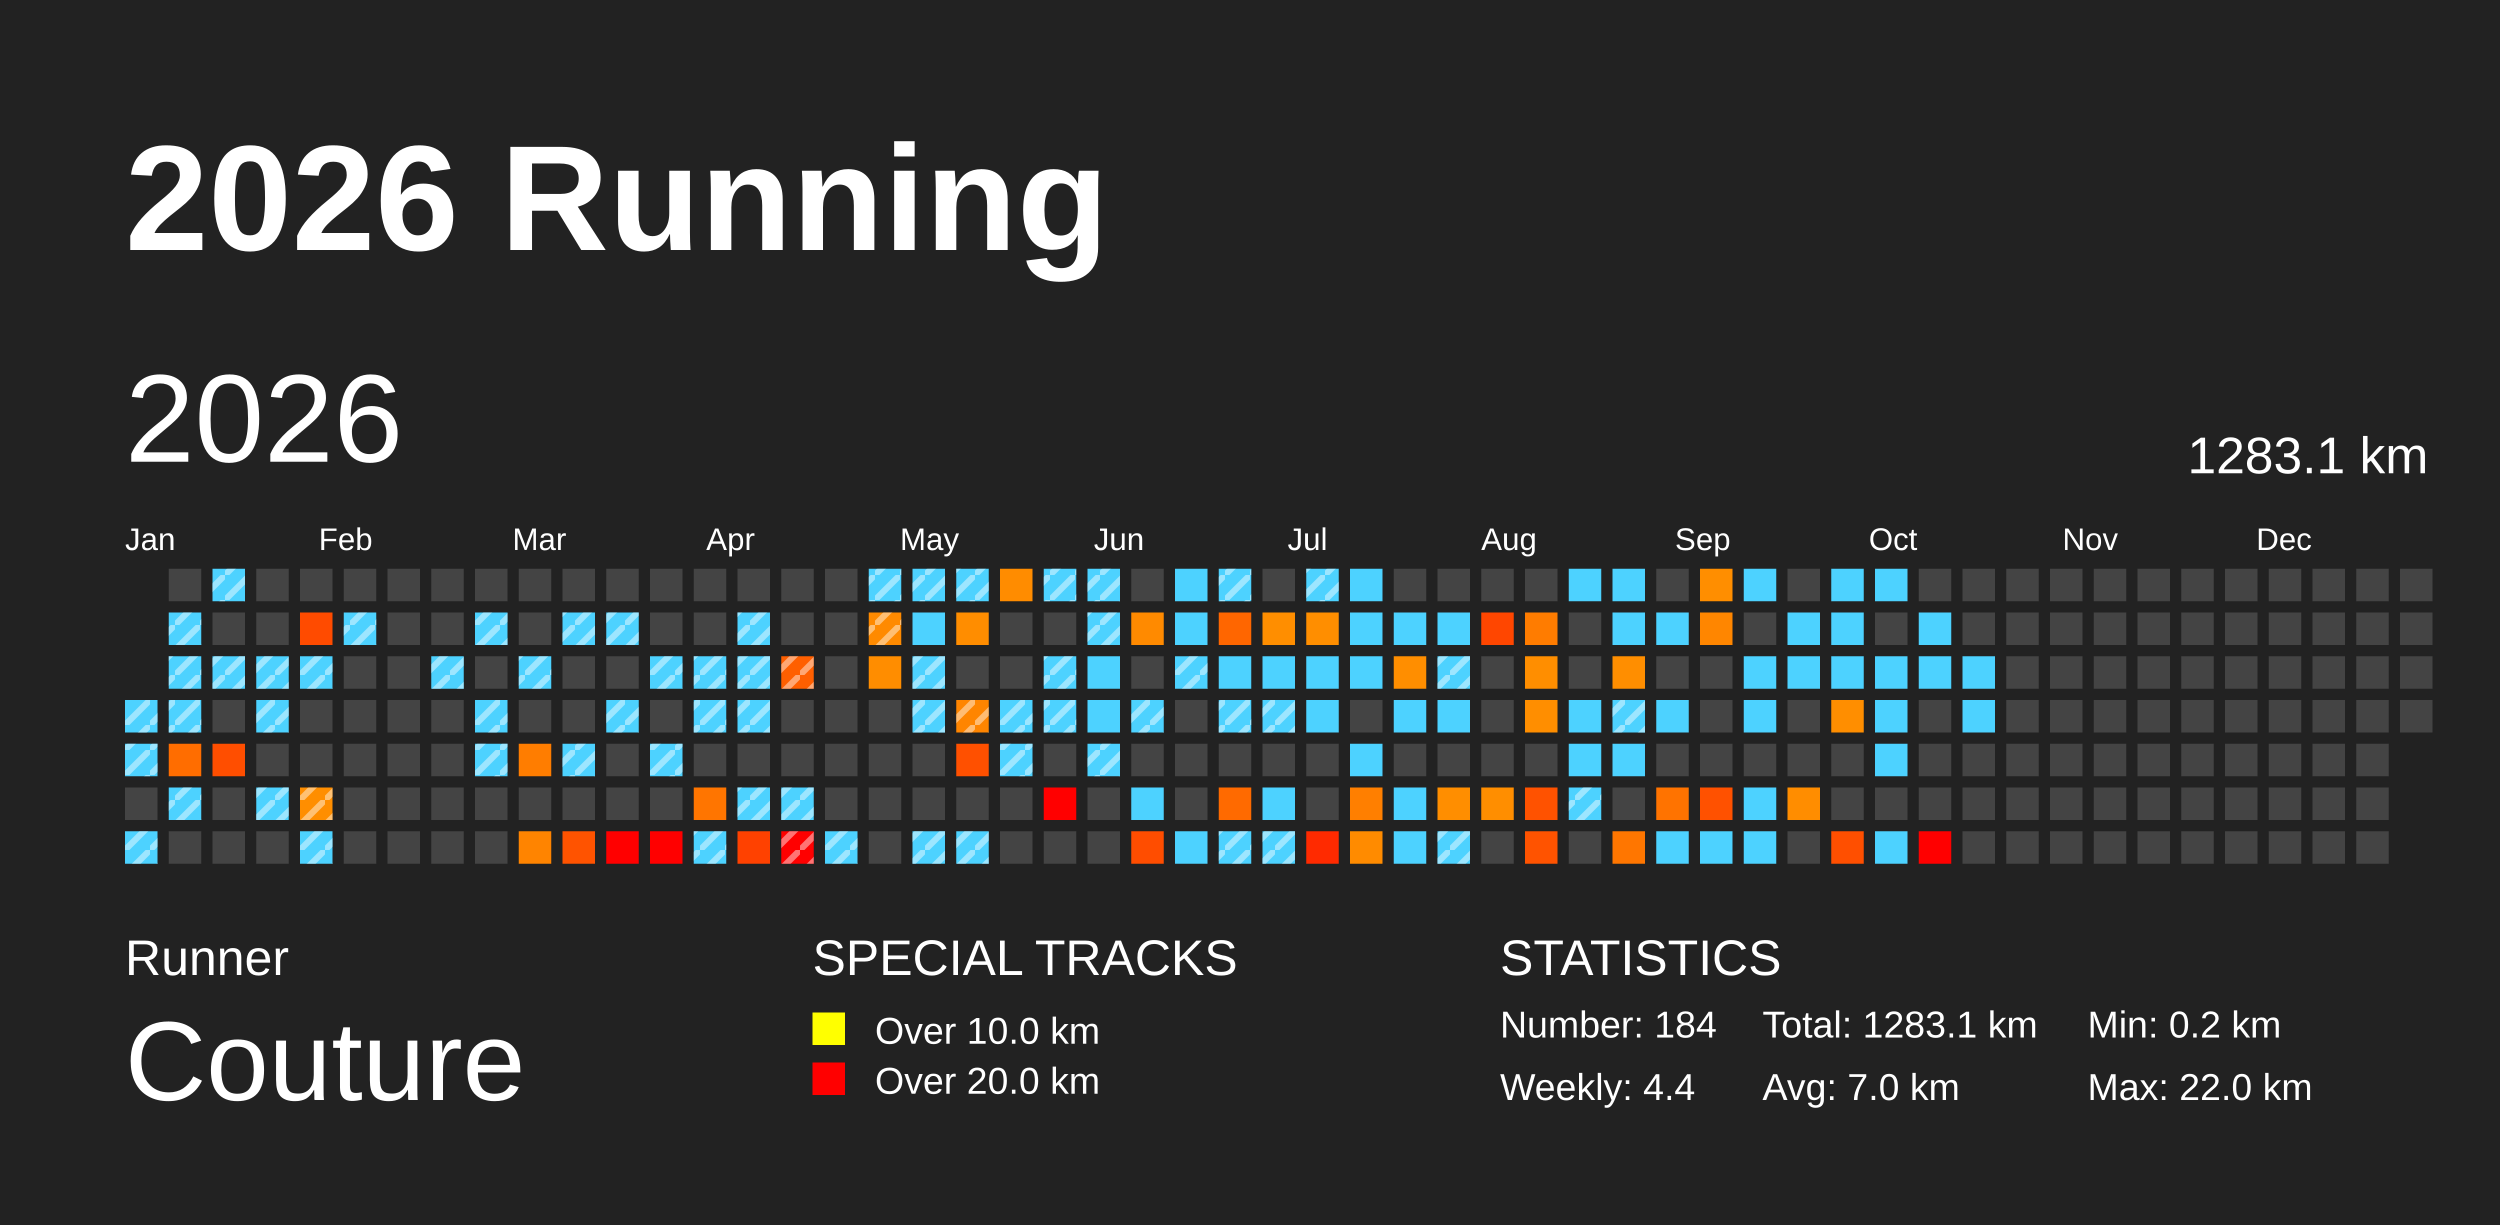
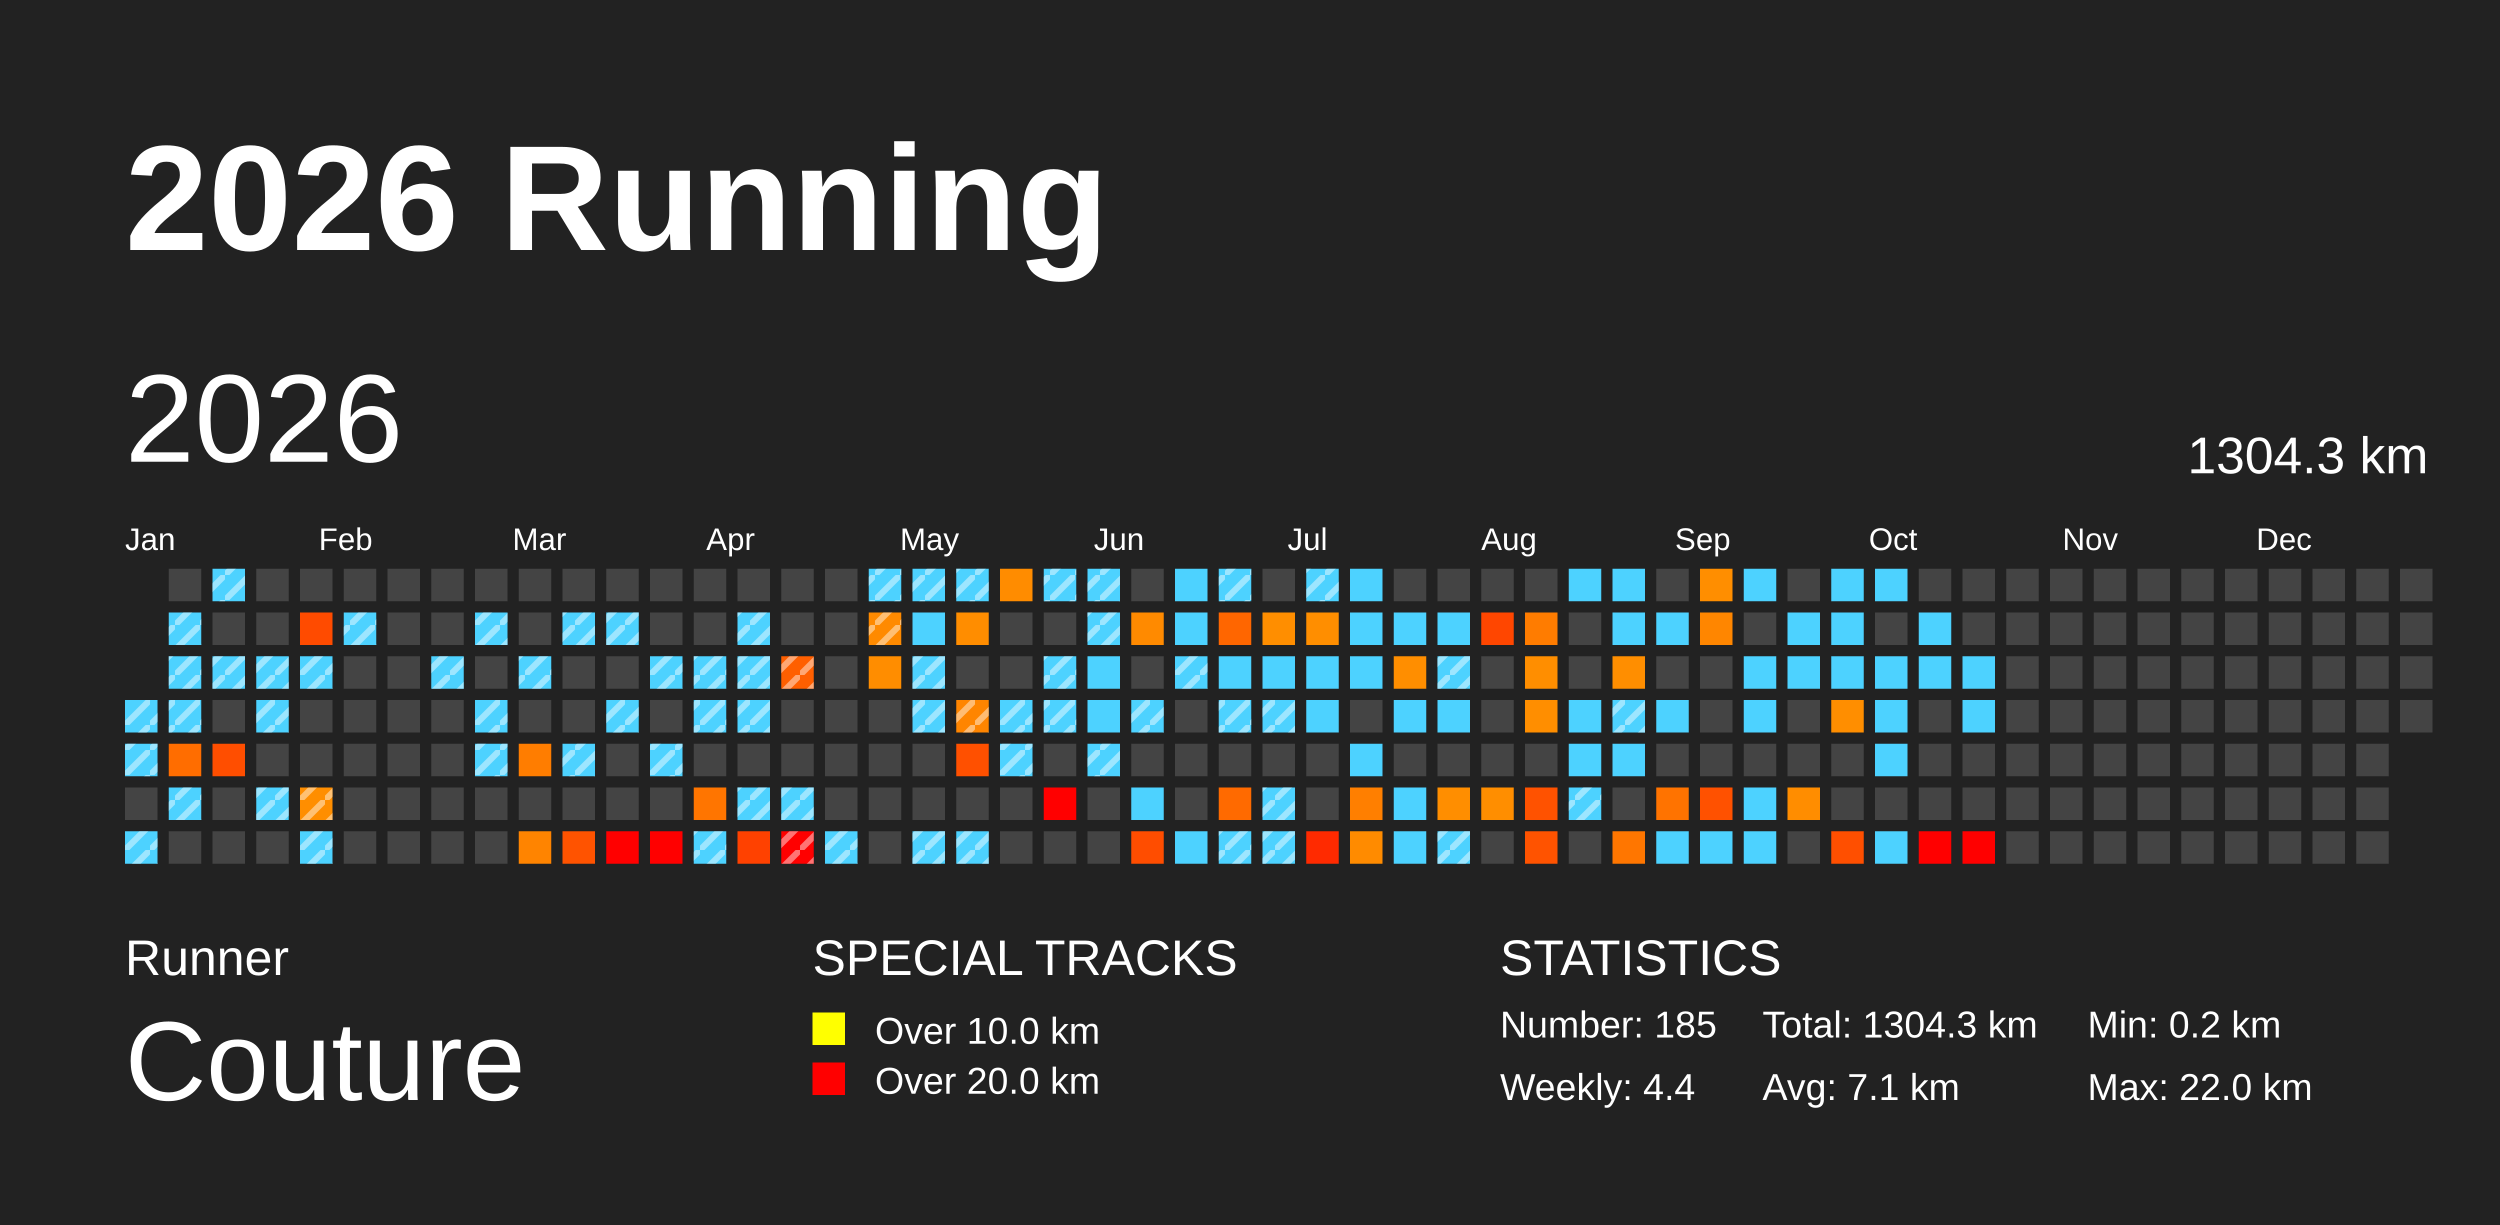
<svg xmlns="http://www.w3.org/2000/svg" baseProfile="full" height="98mm" version="1.1" viewBox="0,0,200,98" width="200mm">
  <defs>
    <pattern height="2" id="indoor-stripe" patternUnits="userSpaceOnUse" width="2">
      <line stroke="white" stroke-opacity="0.45" stroke-width="0.5" x1="0" x2="2" y1="2" y2="0" />
    </pattern>
  </defs>
  <rect fill="#222222" height="98" width="200" x="0" y="0" />
  <text fill="#FFFFFF" style="font-size:12px; font-family:Arial; font-weight:bold;" x="10" y="20">2026 Running</text>
  <text fill="#FFFFFF" style="font-size:4px; font-family:Arial" x="10" y="78">Runner</text>
  <text fill="#FFFFFF" style="font-size:9px; font-family:Arial" x="10" y="88">Couture</text>
  <text fill="#FFFFFF" style="font-size:4px; font-family:Arial" x="65" y="78">SPECIAL TRACKS</text>
  <rect fill="yellow" height="2.6" width="2.6" x="65" y="81" />
  <text fill="#FFFFFF" style="font-size:3px; font-family:Arial" x="70" y="83.5">Over 10.0 km</text>
  <rect fill="red" height="2.6" width="2.6" x="65" y="85" />
  <text fill="#FFFFFF" style="font-size:3px; font-family:Arial" x="70" y="87.5">Over 20.0 km</text>
  <text fill="#FFFFFF" style="font-size:4px; font-family:Arial" x="120" y="78">STATISTICS</text>
-   <text fill="#FFFFFF" style="font-size:3px; font-family:Arial" x="120" y="83">Number: 184</text>
+   <text fill="#FFFFFF" style="font-size:3px; font-family:Arial" x="120" y="83">Number: 185</text>
  <text fill="#FFFFFF" style="font-size:3px; font-family:Arial" x="120" y="88">Weekly: 4.4</text>
-   <text fill="#FFFFFF" style="font-size:3px; font-family:Arial" x="141" y="83">Total: 1283.1 km</text>
-   <text fill="#FFFFFF" style="font-size:3px; font-family:Arial" x="141" y="88">Avg: 7.0 km</text>
+   <text fill="#FFFFFF" style="font-size:3px; font-family:Arial" x="141" y="83">Total: 1304.3 km</text>
+   <text fill="#FFFFFF" style="font-size:3px; font-family:Arial" x="141" y="88">Avg: 7.1 km</text>
  <text fill="#FFFFFF" style="font-size:3px; font-family:Arial" x="167" y="83">Min: 0.2 km</text>
  <text fill="#FFFFFF" style="font-size:3px; font-family:Arial" x="167" y="88">Max: 22.0 km</text>
  <text dominant-baseline="hanging" fill="#FFFFFF" style="font-size:10.0px; font-family:Arial;" x="10" y="30">2026</text>
-   <text dominant-baseline="hanging" fill="#FFFFFF" style="font-size:4.125px; font-family:Arial;" x="175" y="35">1283.1 km</text>
+   <text dominant-baseline="hanging" fill="#FFFFFF" style="font-size:4.125px; font-family:Arial;" x="175" y="35">1304.3 km</text>
  <text fill="#FFFFFF" style="font-size:2.5px; font-family:Arial" x="10.0" y="44">Jan</text>
  <text fill="#FFFFFF" style="font-size:2.5px; font-family:Arial" x="25.5" y="44">Feb</text>
  <text fill="#FFFFFF" style="font-size:2.5px; font-family:Arial" x="41.0" y="44">Mar</text>
  <text fill="#FFFFFF" style="font-size:2.5px; font-family:Arial" x="56.5" y="44">Apr</text>
  <text fill="#FFFFFF" style="font-size:2.5px; font-family:Arial" x="72.0" y="44">May</text>
  <text fill="#FFFFFF" style="font-size:2.5px; font-family:Arial" x="87.5" y="44">Jun</text>
  <text fill="#FFFFFF" style="font-size:2.5px; font-family:Arial" x="103.0" y="44">Jul</text>
  <text fill="#FFFFFF" style="font-size:2.5px; font-family:Arial" x="118.5" y="44">Aug</text>
  <text fill="#FFFFFF" style="font-size:2.5px; font-family:Arial" x="134.0" y="44">Sep</text>
  <text fill="#FFFFFF" style="font-size:2.5px; font-family:Arial" x="149.5" y="44">Oct</text>
  <text fill="#FFFFFF" style="font-size:2.5px; font-family:Arial" x="165.0" y="44">Nov</text>
  <text fill="#FFFFFF" style="font-size:2.5px; font-family:Arial" x="180.5" y="44">Dec</text>
  <rect fill="#4dd2ff" height="2.6" width="2.6" x="10.0" y="56.0" />
  <rect fill="url(#indoor-stripe)" height="2.6" style="pointer-events: none;" width="2.6" x="10.0" y="56.0" />
  <rect fill="#4dd2ff" height="2.6" width="2.6" x="10.0" y="59.5" />
  <rect fill="url(#indoor-stripe)" height="2.6" style="pointer-events: none;" width="2.6" x="10.0" y="59.5" />
  <rect fill="#444444" height="2.6" width="2.6" x="10.0" y="63.0" />
  <rect fill="#4dd2ff" height="2.6" width="2.6" x="10.0" y="66.5" />
  <rect fill="url(#indoor-stripe)" height="2.6" style="pointer-events: none;" width="2.6" x="10.0" y="66.5" />
  <rect fill="#444444" height="2.6" width="2.6" x="13.5" y="45.5" />
  <rect fill="#4dd2ff" height="2.6" width="2.6" x="13.5" y="49.0" />
  <rect fill="url(#indoor-stripe)" height="2.6" style="pointer-events: none;" width="2.6" x="13.5" y="49.0" />
  <rect fill="#4dd2ff" height="2.6" width="2.6" x="13.5" y="52.5" />
  <rect fill="url(#indoor-stripe)" height="2.6" style="pointer-events: none;" width="2.6" x="13.5" y="52.5" />
  <rect fill="#4dd2ff" height="2.6" width="2.6" x="13.5" y="56.0" />
  <rect fill="url(#indoor-stripe)" height="2.6" style="pointer-events: none;" width="2.6" x="13.5" y="56.0" />
  <rect fill="#ff6d00" height="2.6" width="2.6" x="13.5" y="59.5" />
  <rect fill="#4dd2ff" height="2.6" width="2.6" x="13.5" y="63.0" />
  <rect fill="url(#indoor-stripe)" height="2.6" style="pointer-events: none;" width="2.6" x="13.5" y="63.0" />
  <rect fill="#444444" height="2.6" width="2.6" x="13.5" y="66.5" />
  <rect fill="#4dd2ff" height="2.6" width="2.6" x="17.0" y="45.5" />
  <rect fill="url(#indoor-stripe)" height="2.6" style="pointer-events: none;" width="2.6" x="17.0" y="45.5" />
  <rect fill="#444444" height="2.6" width="2.6" x="17.0" y="49.0" />
  <rect fill="#4dd2ff" height="2.6" width="2.6" x="17.0" y="52.5" />
  <rect fill="url(#indoor-stripe)" height="2.6" style="pointer-events: none;" width="2.6" x="17.0" y="52.5" />
  <rect fill="#444444" height="2.6" width="2.6" x="17.0" y="56.0" />
  <rect fill="#ff4e00" height="2.6" width="2.6" x="17.0" y="59.5" />
  <rect fill="#444444" height="2.6" width="2.6" x="17.0" y="63.0" />
  <rect fill="#444444" height="2.6" width="2.6" x="17.0" y="66.5" />
  <rect fill="#444444" height="2.6" width="2.6" x="20.5" y="45.5" />
  <rect fill="#444444" height="2.6" width="2.6" x="20.5" y="49.0" />
  <rect fill="#4dd2ff" height="2.6" width="2.6" x="20.5" y="52.5" />
  <rect fill="url(#indoor-stripe)" height="2.6" style="pointer-events: none;" width="2.6" x="20.5" y="52.5" />
  <rect fill="#4dd2ff" height="2.6" width="2.6" x="20.5" y="56.0" />
  <rect fill="url(#indoor-stripe)" height="2.6" style="pointer-events: none;" width="2.6" x="20.5" y="56.0" />
  <rect fill="#444444" height="2.6" width="2.6" x="20.5" y="59.5" />
  <rect fill="#4dd2ff" height="2.6" width="2.6" x="20.5" y="63.0" />
  <rect fill="url(#indoor-stripe)" height="2.6" style="pointer-events: none;" width="2.6" x="20.5" y="63.0" />
  <rect fill="#444444" height="2.6" width="2.6" x="20.5" y="66.5" />
  <rect fill="#444444" height="2.6" width="2.6" x="24.0" y="45.5" />
  <rect fill="#ff4b00" height="2.6" width="2.6" x="24.0" y="49.0" />
  <rect fill="#4dd2ff" height="2.6" width="2.6" x="24.0" y="52.5" />
  <rect fill="url(#indoor-stripe)" height="2.6" style="pointer-events: none;" width="2.6" x="24.0" y="52.5" />
  <rect fill="#444444" height="2.6" width="2.6" x="24.0" y="56.0" />
  <rect fill="#444444" height="2.6" width="2.6" x="24.0" y="59.5" />
  <rect fill="#ff8e00" height="2.6" width="2.6" x="24.0" y="63.0" />
  <rect fill="url(#indoor-stripe)" height="2.6" style="pointer-events: none;" width="2.6" x="24.0" y="63.0" />
  <rect fill="#4dd2ff" height="2.6" width="2.6" x="24.0" y="66.5" />
  <rect fill="url(#indoor-stripe)" height="2.6" style="pointer-events: none;" width="2.6" x="24.0" y="66.5" />
  <rect fill="#444444" height="2.6" width="2.6" x="27.5" y="45.5" />
  <rect fill="#4dd2ff" height="2.6" width="2.6" x="27.5" y="49.0" />
  <rect fill="url(#indoor-stripe)" height="2.6" style="pointer-events: none;" width="2.6" x="27.5" y="49.0" />
  <rect fill="#444444" height="2.6" width="2.6" x="27.5" y="52.5" />
  <rect fill="#444444" height="2.6" width="2.6" x="27.5" y="56.0" />
  <rect fill="#444444" height="2.6" width="2.6" x="27.5" y="59.5" />
  <rect fill="#444444" height="2.6" width="2.6" x="27.5" y="63.0" />
  <rect fill="#444444" height="2.6" width="2.6" x="27.5" y="66.5" />
  <rect fill="#444444" height="2.6" width="2.6" x="31.0" y="45.5" />
  <rect fill="#444444" height="2.6" width="2.6" x="31.0" y="49.0" />
  <rect fill="#444444" height="2.6" width="2.6" x="31.0" y="52.5" />
  <rect fill="#444444" height="2.6" width="2.6" x="31.0" y="56.0" />
  <rect fill="#444444" height="2.6" width="2.6" x="31.0" y="59.5" />
  <rect fill="#444444" height="2.6" width="2.6" x="31.0" y="63.0" />
  <rect fill="#444444" height="2.6" width="2.6" x="31.0" y="66.5" />
  <rect fill="#444444" height="2.6" width="2.6" x="34.5" y="45.5" />
  <rect fill="#444444" height="2.6" width="2.6" x="34.5" y="49.0" />
  <rect fill="#4dd2ff" height="2.6" width="2.6" x="34.5" y="52.5" />
  <rect fill="url(#indoor-stripe)" height="2.6" style="pointer-events: none;" width="2.6" x="34.5" y="52.5" />
  <rect fill="#444444" height="2.6" width="2.6" x="34.5" y="56.0" />
  <rect fill="#444444" height="2.6" width="2.6" x="34.5" y="59.5" />
  <rect fill="#444444" height="2.6" width="2.6" x="34.5" y="63.0" />
  <rect fill="#444444" height="2.6" width="2.6" x="34.5" y="66.5" />
  <rect fill="#444444" height="2.6" width="2.6" x="38.0" y="45.5" />
  <rect fill="#4dd2ff" height="2.6" width="2.6" x="38.0" y="49.0" />
  <rect fill="url(#indoor-stripe)" height="2.6" style="pointer-events: none;" width="2.6" x="38.0" y="49.0" />
  <rect fill="#444444" height="2.6" width="2.6" x="38.0" y="52.5" />
  <rect fill="#4dd2ff" height="2.6" width="2.6" x="38.0" y="56.0" />
  <rect fill="url(#indoor-stripe)" height="2.6" style="pointer-events: none;" width="2.6" x="38.0" y="56.0" />
  <rect fill="#4dd2ff" height="2.6" width="2.6" x="38.0" y="59.5" />
  <rect fill="url(#indoor-stripe)" height="2.6" style="pointer-events: none;" width="2.6" x="38.0" y="59.5" />
  <rect fill="#444444" height="2.6" width="2.6" x="38.0" y="63.0" />
  <rect fill="#444444" height="2.6" width="2.6" x="38.0" y="66.5" />
  <rect fill="#444444" height="2.6" width="2.6" x="41.5" y="45.5" />
  <rect fill="#444444" height="2.6" width="2.6" x="41.5" y="49.0" />
  <rect fill="#4dd2ff" height="2.6" width="2.6" x="41.5" y="52.5" />
  <rect fill="url(#indoor-stripe)" height="2.6" style="pointer-events: none;" width="2.6" x="41.5" y="52.5" />
  <rect fill="#444444" height="2.6" width="2.6" x="41.5" y="56.0" />
  <rect fill="#ff7d00" height="2.6" width="2.6" x="41.5" y="59.5" />
  <rect fill="#444444" height="2.6" width="2.6" x="41.5" y="63.0" />
  <rect fill="#ff8400" height="2.6" width="2.6" x="41.5" y="66.5" />
  <rect fill="#444444" height="2.6" width="2.6" x="45.0" y="45.5" />
  <rect fill="#4dd2ff" height="2.6" width="2.6" x="45.0" y="49.0" />
  <rect fill="url(#indoor-stripe)" height="2.6" style="pointer-events: none;" width="2.6" x="45.0" y="49.0" />
  <rect fill="#444444" height="2.6" width="2.6" x="45.0" y="52.5" />
  <rect fill="#444444" height="2.6" width="2.6" x="45.0" y="56.0" />
  <rect fill="#4dd2ff" height="2.6" width="2.6" x="45.0" y="59.5" />
  <rect fill="url(#indoor-stripe)" height="2.6" style="pointer-events: none;" width="2.6" x="45.0" y="59.5" />
  <rect fill="#444444" height="2.6" width="2.6" x="45.0" y="63.0" />
  <rect fill="#ff5300" height="2.6" width="2.6" x="45.0" y="66.5" />
  <rect fill="#444444" height="2.6" width="2.6" x="48.5" y="45.5" />
  <rect fill="#4dd2ff" height="2.6" width="2.6" x="48.5" y="49.0" />
  <rect fill="url(#indoor-stripe)" height="2.6" style="pointer-events: none;" width="2.6" x="48.5" y="49.0" />
  <rect fill="#444444" height="2.6" width="2.6" x="48.5" y="52.5" />
  <rect fill="#4dd2ff" height="2.6" width="2.6" x="48.5" y="56.0" />
  <rect fill="url(#indoor-stripe)" height="2.6" style="pointer-events: none;" width="2.6" x="48.5" y="56.0" />
  <rect fill="#444444" height="2.6" width="2.6" x="48.5" y="59.5" />
  <rect fill="#444444" height="2.6" width="2.6" x="48.5" y="63.0" />
  <rect fill="red" height="2.6" width="2.6" x="48.5" y="66.5" />
  <rect fill="#444444" height="2.6" width="2.6" x="52.0" y="45.5" />
  <rect fill="#444444" height="2.6" width="2.6" x="52.0" y="49.0" />
  <rect fill="#4dd2ff" height="2.6" width="2.6" x="52.0" y="52.5" />
  <rect fill="url(#indoor-stripe)" height="2.6" style="pointer-events: none;" width="2.6" x="52.0" y="52.5" />
  <rect fill="#444444" height="2.6" width="2.6" x="52.0" y="56.0" />
  <rect fill="#4dd2ff" height="2.6" width="2.6" x="52.0" y="59.5" />
  <rect fill="url(#indoor-stripe)" height="2.6" style="pointer-events: none;" width="2.6" x="52.0" y="59.5" />
  <rect fill="#444444" height="2.6" width="2.6" x="52.0" y="63.0" />
  <rect fill="red" height="2.6" width="2.6" x="52.0" y="66.5" />
  <rect fill="#444444" height="2.6" width="2.6" x="55.5" y="45.5" />
  <rect fill="#444444" height="2.6" width="2.6" x="55.5" y="49.0" />
  <rect fill="#4dd2ff" height="2.6" width="2.6" x="55.5" y="52.5" />
  <rect fill="url(#indoor-stripe)" height="2.6" style="pointer-events: none;" width="2.6" x="55.5" y="52.5" />
  <rect fill="#4dd2ff" height="2.6" width="2.6" x="55.5" y="56.0" />
  <rect fill="url(#indoor-stripe)" height="2.6" style="pointer-events: none;" width="2.6" x="55.5" y="56.0" />
  <rect fill="#444444" height="2.6" width="2.6" x="55.5" y="59.5" />
  <rect fill="#ff7500" height="2.6" width="2.6" x="55.5" y="63.0" />
  <rect fill="#4dd2ff" height="2.6" width="2.6" x="55.5" y="66.5" />
  <rect fill="url(#indoor-stripe)" height="2.6" style="pointer-events: none;" width="2.6" x="55.5" y="66.5" />
  <rect fill="#444444" height="2.6" width="2.6" x="59.0" y="45.5" />
  <rect fill="#4dd2ff" height="2.6" width="2.6" x="59.0" y="49.0" />
  <rect fill="url(#indoor-stripe)" height="2.6" style="pointer-events: none;" width="2.6" x="59.0" y="49.0" />
  <rect fill="#4dd2ff" height="2.6" width="2.6" x="59.0" y="52.5" />
  <rect fill="url(#indoor-stripe)" height="2.6" style="pointer-events: none;" width="2.6" x="59.0" y="52.5" />
  <rect fill="#4dd2ff" height="2.6" width="2.6" x="59.0" y="56.0" />
  <rect fill="url(#indoor-stripe)" height="2.6" style="pointer-events: none;" width="2.6" x="59.0" y="56.0" />
  <rect fill="#444444" height="2.6" width="2.6" x="59.0" y="59.5" />
  <rect fill="#4dd2ff" height="2.6" width="2.6" x="59.0" y="63.0" />
  <rect fill="url(#indoor-stripe)" height="2.6" style="pointer-events: none;" width="2.6" x="59.0" y="63.0" />
  <rect fill="#ff4100" height="2.6" width="2.6" x="59.0" y="66.5" />
  <rect fill="#444444" height="2.6" width="2.6" x="62.5" y="45.5" />
  <rect fill="#444444" height="2.6" width="2.6" x="62.5" y="49.0" />
  <rect fill="#ff5f00" height="2.6" width="2.6" x="62.5" y="52.5" />
  <rect fill="url(#indoor-stripe)" height="2.6" style="pointer-events: none;" width="2.6" x="62.5" y="52.5" />
  <rect fill="#444444" height="2.6" width="2.6" x="62.5" y="56.0" />
  <rect fill="#444444" height="2.6" width="2.6" x="62.5" y="59.5" />
  <rect fill="#4dd2ff" height="2.6" width="2.6" x="62.5" y="63.0" />
  <rect fill="url(#indoor-stripe)" height="2.6" style="pointer-events: none;" width="2.6" x="62.5" y="63.0" />
  <rect fill="red" height="2.6" width="2.6" x="62.5" y="66.5" />
  <rect fill="url(#indoor-stripe)" height="2.6" style="pointer-events: none;" width="2.6" x="62.5" y="66.5" />
  <rect fill="#444444" height="2.6" width="2.6" x="66.0" y="45.5" />
  <rect fill="#444444" height="2.6" width="2.6" x="66.0" y="49.0" />
  <rect fill="#444444" height="2.6" width="2.6" x="66.0" y="52.5" />
  <rect fill="#444444" height="2.6" width="2.6" x="66.0" y="56.0" />
  <rect fill="#444444" height="2.6" width="2.6" x="66.0" y="59.5" />
  <rect fill="#444444" height="2.6" width="2.6" x="66.0" y="63.0" />
  <rect fill="#4dd2ff" height="2.6" width="2.6" x="66.0" y="66.5" />
  <rect fill="url(#indoor-stripe)" height="2.6" style="pointer-events: none;" width="2.6" x="66.0" y="66.5" />
  <rect fill="#4dd2ff" height="2.6" width="2.6" x="69.5" y="45.5" />
  <rect fill="url(#indoor-stripe)" height="2.6" style="pointer-events: none;" width="2.6" x="69.5" y="45.5" />
  <rect fill="#ff8a00" height="2.6" width="2.6" x="69.5" y="49.0" />
  <rect fill="url(#indoor-stripe)" height="2.6" style="pointer-events: none;" width="2.6" x="69.5" y="49.0" />
  <rect fill="#ff8d00" height="2.6" width="2.6" x="69.5" y="52.5" />
  <rect fill="#444444" height="2.6" width="2.6" x="69.5" y="56.0" />
  <rect fill="#444444" height="2.6" width="2.6" x="69.5" y="59.5" />
  <rect fill="#444444" height="2.6" width="2.6" x="69.5" y="63.0" />
  <rect fill="#444444" height="2.6" width="2.6" x="69.5" y="66.5" />
  <rect fill="#4dd2ff" height="2.6" width="2.6" x="73.0" y="45.5" />
  <rect fill="url(#indoor-stripe)" height="2.6" style="pointer-events: none;" width="2.6" x="73.0" y="45.5" />
  <rect fill="#4dd2ff" height="2.6" width="2.6" x="73.0" y="49.0" />
  <rect fill="#4dd2ff" height="2.6" width="2.6" x="73.0" y="52.5" />
  <rect fill="url(#indoor-stripe)" height="2.6" style="pointer-events: none;" width="2.6" x="73.0" y="52.5" />
  <rect fill="#4dd2ff" height="2.6" width="2.6" x="73.0" y="56.0" />
  <rect fill="url(#indoor-stripe)" height="2.6" style="pointer-events: none;" width="2.6" x="73.0" y="56.0" />
  <rect fill="#444444" height="2.6" width="2.6" x="73.0" y="59.5" />
  <rect fill="#444444" height="2.6" width="2.6" x="73.0" y="63.0" />
  <rect fill="#4dd2ff" height="2.6" width="2.6" x="73.0" y="66.5" />
  <rect fill="url(#indoor-stripe)" height="2.6" style="pointer-events: none;" width="2.6" x="73.0" y="66.5" />
  <rect fill="#4dd2ff" height="2.6" width="2.6" x="76.5" y="45.5" />
  <rect fill="url(#indoor-stripe)" height="2.6" style="pointer-events: none;" width="2.6" x="76.5" y="45.5" />
  <rect fill="#ff8d00" height="2.6" width="2.6" x="76.5" y="49.0" />
  <rect fill="#444444" height="2.6" width="2.6" x="76.5" y="52.5" />
  <rect fill="#ff8500" height="2.6" width="2.6" x="76.5" y="56.0" />
  <rect fill="url(#indoor-stripe)" height="2.6" style="pointer-events: none;" width="2.6" x="76.5" y="56.0" />
  <rect fill="#ff5000" height="2.6" width="2.6" x="76.5" y="59.5" />
  <rect fill="#444444" height="2.6" width="2.6" x="76.5" y="63.0" />
  <rect fill="#4dd2ff" height="2.6" width="2.6" x="76.5" y="66.5" />
  <rect fill="url(#indoor-stripe)" height="2.6" style="pointer-events: none;" width="2.6" x="76.5" y="66.5" />
  <rect fill="#ff8c00" height="2.6" width="2.6" x="80.0" y="45.5" />
  <rect fill="#444444" height="2.6" width="2.6" x="80.0" y="49.0" />
  <rect fill="#444444" height="2.6" width="2.6" x="80.0" y="52.5" />
  <rect fill="#4dd2ff" height="2.6" width="2.6" x="80.0" y="56.0" />
  <rect fill="url(#indoor-stripe)" height="2.6" style="pointer-events: none;" width="2.6" x="80.0" y="56.0" />
  <rect fill="#4dd2ff" height="2.6" width="2.6" x="80.0" y="59.5" />
  <rect fill="url(#indoor-stripe)" height="2.6" style="pointer-events: none;" width="2.6" x="80.0" y="59.5" />
  <rect fill="#444444" height="2.6" width="2.6" x="80.0" y="63.0" />
  <rect fill="#444444" height="2.6" width="2.6" x="80.0" y="66.5" />
  <rect fill="#4dd2ff" height="2.6" width="2.6" x="83.5" y="45.5" />
  <rect fill="url(#indoor-stripe)" height="2.6" style="pointer-events: none;" width="2.6" x="83.5" y="45.5" />
  <rect fill="#444444" height="2.6" width="2.6" x="83.5" y="49.0" />
  <rect fill="#4dd2ff" height="2.6" width="2.6" x="83.5" y="52.5" />
  <rect fill="url(#indoor-stripe)" height="2.6" style="pointer-events: none;" width="2.6" x="83.5" y="52.5" />
  <rect fill="#4dd2ff" height="2.6" width="2.6" x="83.5" y="56.0" />
  <rect fill="url(#indoor-stripe)" height="2.6" style="pointer-events: none;" width="2.6" x="83.5" y="56.0" />
  <rect fill="#444444" height="2.6" width="2.6" x="83.5" y="59.5" />
  <rect fill="red" height="2.6" width="2.6" x="83.5" y="63.0" />
  <rect fill="#444444" height="2.6" width="2.6" x="83.5" y="66.5" />
  <rect fill="#4dd2ff" height="2.6" width="2.6" x="87.0" y="45.5" />
  <rect fill="url(#indoor-stripe)" height="2.6" style="pointer-events: none;" width="2.6" x="87.0" y="45.5" />
  <rect fill="#4dd2ff" height="2.6" width="2.6" x="87.0" y="49.0" />
  <rect fill="url(#indoor-stripe)" height="2.6" style="pointer-events: none;" width="2.6" x="87.0" y="49.0" />
  <rect fill="#4dd2ff" height="2.6" width="2.6" x="87.0" y="52.5" />
  <rect fill="#4dd2ff" height="2.6" width="2.6" x="87.0" y="56.0" />
  <rect fill="#4dd2ff" height="2.6" width="2.6" x="87.0" y="59.5" />
  <rect fill="url(#indoor-stripe)" height="2.6" style="pointer-events: none;" width="2.6" x="87.0" y="59.5" />
  <rect fill="#444444" height="2.6" width="2.6" x="87.0" y="63.0" />
  <rect fill="#444444" height="2.6" width="2.6" x="87.0" y="66.5" />
  <rect fill="#444444" height="2.6" width="2.6" x="90.5" y="45.5" />
  <rect fill="#ff8a00" height="2.6" width="2.6" x="90.5" y="49.0" />
  <rect fill="#444444" height="2.6" width="2.6" x="90.5" y="52.5" />
  <rect fill="#4dd2ff" height="2.6" width="2.6" x="90.5" y="56.0" />
  <rect fill="url(#indoor-stripe)" height="2.6" style="pointer-events: none;" width="2.6" x="90.5" y="56.0" />
  <rect fill="#444444" height="2.6" width="2.6" x="90.5" y="59.5" />
  <rect fill="#4dd2ff" height="2.6" width="2.6" x="90.5" y="63.0" />
  <rect fill="#ff4d00" height="2.6" width="2.6" x="90.5" y="66.5" />
  <rect fill="#4dd2ff" height="2.6" width="2.6" x="94.0" y="45.5" />
  <rect fill="#4dd2ff" height="2.6" width="2.6" x="94.0" y="49.0" />
  <rect fill="#4dd2ff" height="2.6" width="2.6" x="94.0" y="52.5" />
  <rect fill="url(#indoor-stripe)" height="2.6" style="pointer-events: none;" width="2.6" x="94.0" y="52.5" />
  <rect fill="#444444" height="2.6" width="2.6" x="94.0" y="56.0" />
  <rect fill="#444444" height="2.6" width="2.6" x="94.0" y="59.5" />
  <rect fill="#444444" height="2.6" width="2.6" x="94.0" y="63.0" />
  <rect fill="#4dd2ff" height="2.6" width="2.6" x="94.0" y="66.5" />
  <rect fill="#4dd2ff" height="2.6" width="2.6" x="97.5" y="45.5" />
  <rect fill="url(#indoor-stripe)" height="2.6" style="pointer-events: none;" width="2.6" x="97.5" y="45.5" />
  <rect fill="#ff6600" height="2.6" width="2.6" x="97.5" y="49.0" />
  <rect fill="#4dd2ff" height="2.6" width="2.6" x="97.5" y="52.5" />
  <rect fill="#4dd2ff" height="2.6" width="2.6" x="97.5" y="56.0" />
  <rect fill="url(#indoor-stripe)" height="2.6" style="pointer-events: none;" width="2.6" x="97.5" y="56.0" />
  <rect fill="#444444" height="2.6" width="2.6" x="97.5" y="59.5" />
  <rect fill="#ff6a00" height="2.6" width="2.6" x="97.5" y="63.0" />
  <rect fill="#4dd2ff" height="2.6" width="2.6" x="97.5" y="66.5" />
  <rect fill="url(#indoor-stripe)" height="2.6" style="pointer-events: none;" width="2.6" x="97.5" y="66.5" />
  <rect fill="#444444" height="2.6" width="2.6" x="101.0" y="45.5" />
  <rect fill="#ff8e00" height="2.6" width="2.6" x="101.0" y="49.0" />
  <rect fill="#4dd2ff" height="2.6" width="2.6" x="101.0" y="52.5" />
  <rect fill="#4dd2ff" height="2.6" width="2.6" x="101.0" y="56.0" />
  <rect fill="url(#indoor-stripe)" height="2.6" style="pointer-events: none;" width="2.6" x="101.0" y="56.0" />
  <rect fill="#444444" height="2.6" width="2.6" x="101.0" y="59.5" />
  <rect fill="#4dd2ff" height="2.6" width="2.6" x="101.0" y="63.0" />
+   <rect fill="url(#indoor-stripe)" height="2.6" style="pointer-events: none;" width="2.6" x="101.0" y="63.0" />
  <rect fill="#4dd2ff" height="2.6" width="2.6" x="101.0" y="66.5" />
  <rect fill="url(#indoor-stripe)" height="2.6" style="pointer-events: none;" width="2.6" x="101.0" y="66.5" />
  <rect fill="#4dd2ff" height="2.6" width="2.6" x="104.5" y="45.5" />
  <rect fill="url(#indoor-stripe)" height="2.6" style="pointer-events: none;" width="2.6" x="104.5" y="45.5" />
  <rect fill="#ff8e00" height="2.6" width="2.6" x="104.5" y="49.0" />
  <rect fill="#4dd2ff" height="2.6" width="2.6" x="104.5" y="52.5" />
  <rect fill="#4dd2ff" height="2.6" width="2.6" x="104.5" y="56.0" />
  <rect fill="#444444" height="2.6" width="2.6" x="104.5" y="59.5" />
  <rect fill="#444444" height="2.6" width="2.6" x="104.5" y="63.0" />
  <rect fill="#ff2a00" height="2.6" width="2.6" x="104.5" y="66.5" />
  <rect fill="#4dd2ff" height="2.6" width="2.6" x="108.0" y="45.5" />
  <rect fill="#4dd2ff" height="2.6" width="2.6" x="108.0" y="49.0" />
  <rect fill="#4dd2ff" height="2.6" width="2.6" x="108.0" y="52.5" />
  <rect fill="#444444" height="2.6" width="2.6" x="108.0" y="56.0" />
  <rect fill="#4dd2ff" height="2.6" width="2.6" x="108.0" y="59.5" />
  <rect fill="#ff7f00" height="2.6" width="2.6" x="108.0" y="63.0" />
  <rect fill="#ff8b00" height="2.6" width="2.6" x="108.0" y="66.5" />
  <rect fill="#444444" height="2.6" width="2.6" x="111.5" y="45.5" />
  <rect fill="#4dd2ff" height="2.6" width="2.6" x="111.5" y="49.0" />
  <rect fill="#ff8e00" height="2.6" width="2.6" x="111.5" y="52.5" />
  <rect fill="#4dd2ff" height="2.6" width="2.6" x="111.5" y="56.0" />
  <rect fill="#444444" height="2.6" width="2.6" x="111.5" y="59.5" />
  <rect fill="#4dd2ff" height="2.6" width="2.6" x="111.5" y="63.0" />
  <rect fill="#4dd2ff" height="2.6" width="2.6" x="111.5" y="66.5" />
  <rect fill="#444444" height="2.6" width="2.6" x="115.0" y="45.5" />
  <rect fill="#4dd2ff" height="2.6" width="2.6" x="115.0" y="49.0" />
  <rect fill="#4dd2ff" height="2.6" width="2.6" x="115.0" y="52.5" />
  <rect fill="url(#indoor-stripe)" height="2.6" style="pointer-events: none;" width="2.6" x="115.0" y="52.5" />
  <rect fill="#4dd2ff" height="2.6" width="2.6" x="115.0" y="56.0" />
  <rect fill="#444444" height="2.6" width="2.6" x="115.0" y="59.5" />
  <rect fill="#ff8e00" height="2.6" width="2.6" x="115.0" y="63.0" />
  <rect fill="#4dd2ff" height="2.6" width="2.6" x="115.0" y="66.5" />
  <rect fill="url(#indoor-stripe)" height="2.6" style="pointer-events: none;" width="2.6" x="115.0" y="66.5" />
  <rect fill="#444444" height="2.6" width="2.6" x="118.5" y="45.5" />
  <rect fill="#ff4600" height="2.6" width="2.6" x="118.5" y="49.0" />
  <rect fill="#444444" height="2.6" width="2.6" x="118.5" y="52.5" />
  <rect fill="#444444" height="2.6" width="2.6" x="118.5" y="56.0" />
  <rect fill="#444444" height="2.6" width="2.6" x="118.5" y="59.5" />
  <rect fill="#ff8e00" height="2.6" width="2.6" x="118.5" y="63.0" />
  <rect fill="#444444" height="2.6" width="2.6" x="118.5" y="66.5" />
  <rect fill="#444444" height="2.6" width="2.6" x="122.0" y="45.5" />
  <rect fill="#ff7c00" height="2.6" width="2.6" x="122.0" y="49.0" />
  <rect fill="#ff8e00" height="2.6" width="2.6" x="122.0" y="52.5" />
  <rect fill="#ff8e00" height="2.6" width="2.6" x="122.0" y="56.0" />
  <rect fill="#444444" height="2.6" width="2.6" x="122.0" y="59.5" />
  <rect fill="#ff5200" height="2.6" width="2.6" x="122.0" y="63.0" />
  <rect fill="#ff5300" height="2.6" width="2.6" x="122.0" y="66.5" />
  <rect fill="#4dd2ff" height="2.6" width="2.6" x="125.5" y="45.5" />
  <rect fill="#444444" height="2.6" width="2.6" x="125.5" y="49.0" />
  <rect fill="#444444" height="2.6" width="2.6" x="125.5" y="52.5" />
  <rect fill="#4dd2ff" height="2.6" width="2.6" x="125.5" y="56.0" />
  <rect fill="#4dd2ff" height="2.6" width="2.6" x="125.5" y="59.5" />
  <rect fill="#4dd2ff" height="2.6" width="2.6" x="125.5" y="63.0" />
  <rect fill="url(#indoor-stripe)" height="2.6" style="pointer-events: none;" width="2.6" x="125.5" y="63.0" />
  <rect fill="#444444" height="2.6" width="2.6" x="125.5" y="66.5" />
  <rect fill="#4dd2ff" height="2.6" width="2.6" x="129.0" y="45.5" />
  <rect fill="#4dd2ff" height="2.6" width="2.6" x="129.0" y="49.0" />
  <rect fill="#ff8e00" height="2.6" width="2.6" x="129.0" y="52.5" />
  <rect fill="#4dd2ff" height="2.6" width="2.6" x="129.0" y="56.0" />
  <rect fill="url(#indoor-stripe)" height="2.6" style="pointer-events: none;" width="2.6" x="129.0" y="56.0" />
  <rect fill="#4dd2ff" height="2.6" width="2.6" x="129.0" y="59.5" />
  <rect fill="#444444" height="2.6" width="2.6" x="129.0" y="63.0" />
  <rect fill="#ff7600" height="2.6" width="2.6" x="129.0" y="66.5" />
  <rect fill="#444444" height="2.6" width="2.6" x="132.5" y="45.5" />
  <rect fill="#4dd2ff" height="2.6" width="2.6" x="132.5" y="49.0" />
  <rect fill="#444444" height="2.6" width="2.6" x="132.5" y="52.5" />
  <rect fill="#4dd2ff" height="2.6" width="2.6" x="132.5" y="56.0" />
  <rect fill="#444444" height="2.6" width="2.6" x="132.5" y="59.5" />
  <rect fill="#ff7300" height="2.6" width="2.6" x="132.5" y="63.0" />
  <rect fill="#4dd2ff" height="2.6" width="2.6" x="132.5" y="66.5" />
  <rect fill="#ff8e00" height="2.6" width="2.6" x="136.0" y="45.5" />
  <rect fill="#ff8600" height="2.6" width="2.6" x="136.0" y="49.0" />
  <rect fill="#444444" height="2.6" width="2.6" x="136.0" y="52.5" />
  <rect fill="#444444" height="2.6" width="2.6" x="136.0" y="56.0" />
  <rect fill="#444444" height="2.6" width="2.6" x="136.0" y="59.5" />
  <rect fill="#ff5100" height="2.6" width="2.6" x="136.0" y="63.0" />
  <rect fill="#4dd2ff" height="2.6" width="2.6" x="136.0" y="66.5" />
  <rect fill="#4dd2ff" height="2.6" width="2.6" x="139.5" y="45.5" />
  <rect fill="#444444" height="2.6" width="2.6" x="139.5" y="49.0" />
  <rect fill="#4dd2ff" height="2.6" width="2.6" x="139.5" y="52.5" />
  <rect fill="#4dd2ff" height="2.6" width="2.6" x="139.5" y="56.0" />
  <rect fill="#444444" height="2.6" width="2.6" x="139.5" y="59.5" />
  <rect fill="#4dd2ff" height="2.6" width="2.6" x="139.5" y="63.0" />
  <rect fill="#4dd2ff" height="2.6" width="2.6" x="139.5" y="66.5" />
  <rect fill="#444444" height="2.6" width="2.6" x="143.0" y="45.5" />
  <rect fill="#4dd2ff" height="2.6" width="2.6" x="143.0" y="49.0" />
  <rect fill="#4dd2ff" height="2.6" width="2.6" x="143.0" y="52.5" />
  <rect fill="#444444" height="2.6" width="2.6" x="143.0" y="56.0" />
  <rect fill="#444444" height="2.6" width="2.6" x="143.0" y="59.5" />
  <rect fill="#ff8d00" height="2.6" width="2.6" x="143.0" y="63.0" />
  <rect fill="#444444" height="2.6" width="2.6" x="143.0" y="66.5" />
  <rect fill="#4dd2ff" height="2.6" width="2.6" x="146.5" y="45.5" />
  <rect fill="#4dd2ff" height="2.6" width="2.6" x="146.5" y="49.0" />
  <rect fill="#4dd2ff" height="2.6" width="2.6" x="146.5" y="52.5" />
  <rect fill="#ff8e00" height="2.6" width="2.6" x="146.5" y="56.0" />
  <rect fill="#444444" height="2.6" width="2.6" x="146.5" y="59.5" />
  <rect fill="#444444" height="2.6" width="2.6" x="146.5" y="63.0" />
  <rect fill="#ff4f00" height="2.6" width="2.6" x="146.5" y="66.5" />
  <rect fill="#4dd2ff" height="2.6" width="2.6" x="150.0" y="45.5" />
  <rect fill="#444444" height="2.6" width="2.6" x="150.0" y="49.0" />
  <rect fill="#4dd2ff" height="2.6" width="2.6" x="150.0" y="52.5" />
  <rect fill="#4dd2ff" height="2.6" width="2.6" x="150.0" y="56.0" />
  <rect fill="#4dd2ff" height="2.6" width="2.6" x="150.0" y="59.5" />
  <rect fill="#444444" height="2.6" width="2.6" x="150.0" y="63.0" />
  <rect fill="#4dd2ff" height="2.6" width="2.6" x="150.0" y="66.5" />
  <rect fill="#444444" height="2.6" width="2.6" x="153.5" y="45.5" />
  <rect fill="#4dd2ff" height="2.6" width="2.6" x="153.5" y="49.0" />
  <rect fill="#4dd2ff" height="2.6" width="2.6" x="153.5" y="52.5" />
  <rect fill="#444444" height="2.6" width="2.6" x="153.5" y="56.0" />
  <rect fill="#444444" height="2.6" width="2.6" x="153.5" y="59.5" />
  <rect fill="#444444" height="2.6" width="2.6" x="153.5" y="63.0" />
  <rect fill="red" height="2.6" width="2.6" x="153.5" y="66.5" />
  <rect fill="#444444" height="2.6" width="2.6" x="157.0" y="45.5" />
  <rect fill="#444444" height="2.6" width="2.6" x="157.0" y="49.0" />
  <rect fill="#4dd2ff" height="2.6" width="2.6" x="157.0" y="52.5" />
  <rect fill="#4dd2ff" height="2.6" width="2.6" x="157.0" y="56.0" />
  <rect fill="#444444" height="2.6" width="2.6" x="157.0" y="59.5" />
  <rect fill="#444444" height="2.6" width="2.6" x="157.0" y="63.0" />
-   <rect fill="#444444" height="2.6" width="2.6" x="157.0" y="66.5" />
+   <rect fill="red" height="2.6" width="2.6" x="157.0" y="66.5" />
  <rect fill="#444444" height="2.6" width="2.6" x="160.5" y="45.5" />
  <rect fill="#444444" height="2.6" width="2.6" x="160.5" y="49.0" />
  <rect fill="#444444" height="2.6" width="2.6" x="160.5" y="52.5" />
  <rect fill="#444444" height="2.6" width="2.6" x="160.5" y="56.0" />
  <rect fill="#444444" height="2.6" width="2.6" x="160.5" y="59.5" />
  <rect fill="#444444" height="2.6" width="2.6" x="160.5" y="63.0" />
  <rect fill="#444444" height="2.6" width="2.6" x="160.5" y="66.5" />
  <rect fill="#444444" height="2.6" width="2.6" x="164.0" y="45.5" />
  <rect fill="#444444" height="2.6" width="2.6" x="164.0" y="49.0" />
  <rect fill="#444444" height="2.6" width="2.6" x="164.0" y="52.5" />
  <rect fill="#444444" height="2.6" width="2.6" x="164.0" y="56.0" />
  <rect fill="#444444" height="2.6" width="2.6" x="164.0" y="59.5" />
  <rect fill="#444444" height="2.6" width="2.6" x="164.0" y="63.0" />
  <rect fill="#444444" height="2.6" width="2.6" x="164.0" y="66.5" />
  <rect fill="#444444" height="2.6" width="2.6" x="167.5" y="45.5" />
  <rect fill="#444444" height="2.6" width="2.6" x="167.5" y="49.0" />
  <rect fill="#444444" height="2.6" width="2.6" x="167.5" y="52.5" />
  <rect fill="#444444" height="2.6" width="2.6" x="167.5" y="56.0" />
  <rect fill="#444444" height="2.6" width="2.6" x="167.5" y="59.5" />
  <rect fill="#444444" height="2.6" width="2.6" x="167.5" y="63.0" />
  <rect fill="#444444" height="2.6" width="2.6" x="167.5" y="66.5" />
  <rect fill="#444444" height="2.6" width="2.6" x="171.0" y="45.5" />
  <rect fill="#444444" height="2.6" width="2.6" x="171.0" y="49.0" />
  <rect fill="#444444" height="2.6" width="2.6" x="171.0" y="52.5" />
  <rect fill="#444444" height="2.6" width="2.6" x="171.0" y="56.0" />
  <rect fill="#444444" height="2.6" width="2.6" x="171.0" y="59.5" />
  <rect fill="#444444" height="2.6" width="2.6" x="171.0" y="63.0" />
  <rect fill="#444444" height="2.6" width="2.6" x="171.0" y="66.5" />
  <rect fill="#444444" height="2.6" width="2.6" x="174.5" y="45.5" />
  <rect fill="#444444" height="2.6" width="2.6" x="174.5" y="49.0" />
  <rect fill="#444444" height="2.6" width="2.6" x="174.5" y="52.5" />
  <rect fill="#444444" height="2.6" width="2.6" x="174.5" y="56.0" />
  <rect fill="#444444" height="2.6" width="2.6" x="174.5" y="59.5" />
  <rect fill="#444444" height="2.6" width="2.6" x="174.5" y="63.0" />
  <rect fill="#444444" height="2.6" width="2.6" x="174.5" y="66.5" />
  <rect fill="#444444" height="2.6" width="2.6" x="178.0" y="45.5" />
  <rect fill="#444444" height="2.6" width="2.6" x="178.0" y="49.0" />
  <rect fill="#444444" height="2.6" width="2.6" x="178.0" y="52.5" />
  <rect fill="#444444" height="2.6" width="2.6" x="178.0" y="56.0" />
  <rect fill="#444444" height="2.6" width="2.6" x="178.0" y="59.5" />
  <rect fill="#444444" height="2.6" width="2.6" x="178.0" y="63.0" />
  <rect fill="#444444" height="2.6" width="2.6" x="178.0" y="66.5" />
  <rect fill="#444444" height="2.6" width="2.6" x="181.5" y="45.5" />
  <rect fill="#444444" height="2.6" width="2.6" x="181.5" y="49.0" />
  <rect fill="#444444" height="2.6" width="2.6" x="181.5" y="52.5" />
  <rect fill="#444444" height="2.6" width="2.6" x="181.5" y="56.0" />
  <rect fill="#444444" height="2.6" width="2.6" x="181.5" y="59.5" />
  <rect fill="#444444" height="2.6" width="2.6" x="181.5" y="63.0" />
  <rect fill="#444444" height="2.6" width="2.6" x="181.5" y="66.5" />
  <rect fill="#444444" height="2.6" width="2.6" x="185.0" y="45.5" />
  <rect fill="#444444" height="2.6" width="2.6" x="185.0" y="49.0" />
  <rect fill="#444444" height="2.6" width="2.6" x="185.0" y="52.5" />
  <rect fill="#444444" height="2.6" width="2.6" x="185.0" y="56.0" />
  <rect fill="#444444" height="2.6" width="2.6" x="185.0" y="59.5" />
  <rect fill="#444444" height="2.6" width="2.6" x="185.0" y="63.0" />
  <rect fill="#444444" height="2.6" width="2.6" x="185.0" y="66.5" />
  <rect fill="#444444" height="2.6" width="2.6" x="188.5" y="45.5" />
  <rect fill="#444444" height="2.6" width="2.6" x="188.5" y="49.0" />
  <rect fill="#444444" height="2.6" width="2.6" x="188.5" y="52.5" />
  <rect fill="#444444" height="2.6" width="2.6" x="188.5" y="56.0" />
  <rect fill="#444444" height="2.6" width="2.6" x="188.5" y="59.5" />
  <rect fill="#444444" height="2.6" width="2.6" x="188.5" y="63.0" />
  <rect fill="#444444" height="2.6" width="2.6" x="188.5" y="66.5" />
  <rect fill="#444444" height="2.6" width="2.6" x="192.0" y="45.5" />
  <rect fill="#444444" height="2.6" width="2.6" x="192.0" y="49.0" />
  <rect fill="#444444" height="2.6" width="2.6" x="192.0" y="52.5" />
  <rect fill="#444444" height="2.6" width="2.6" x="192.0" y="56.0" />
</svg>
